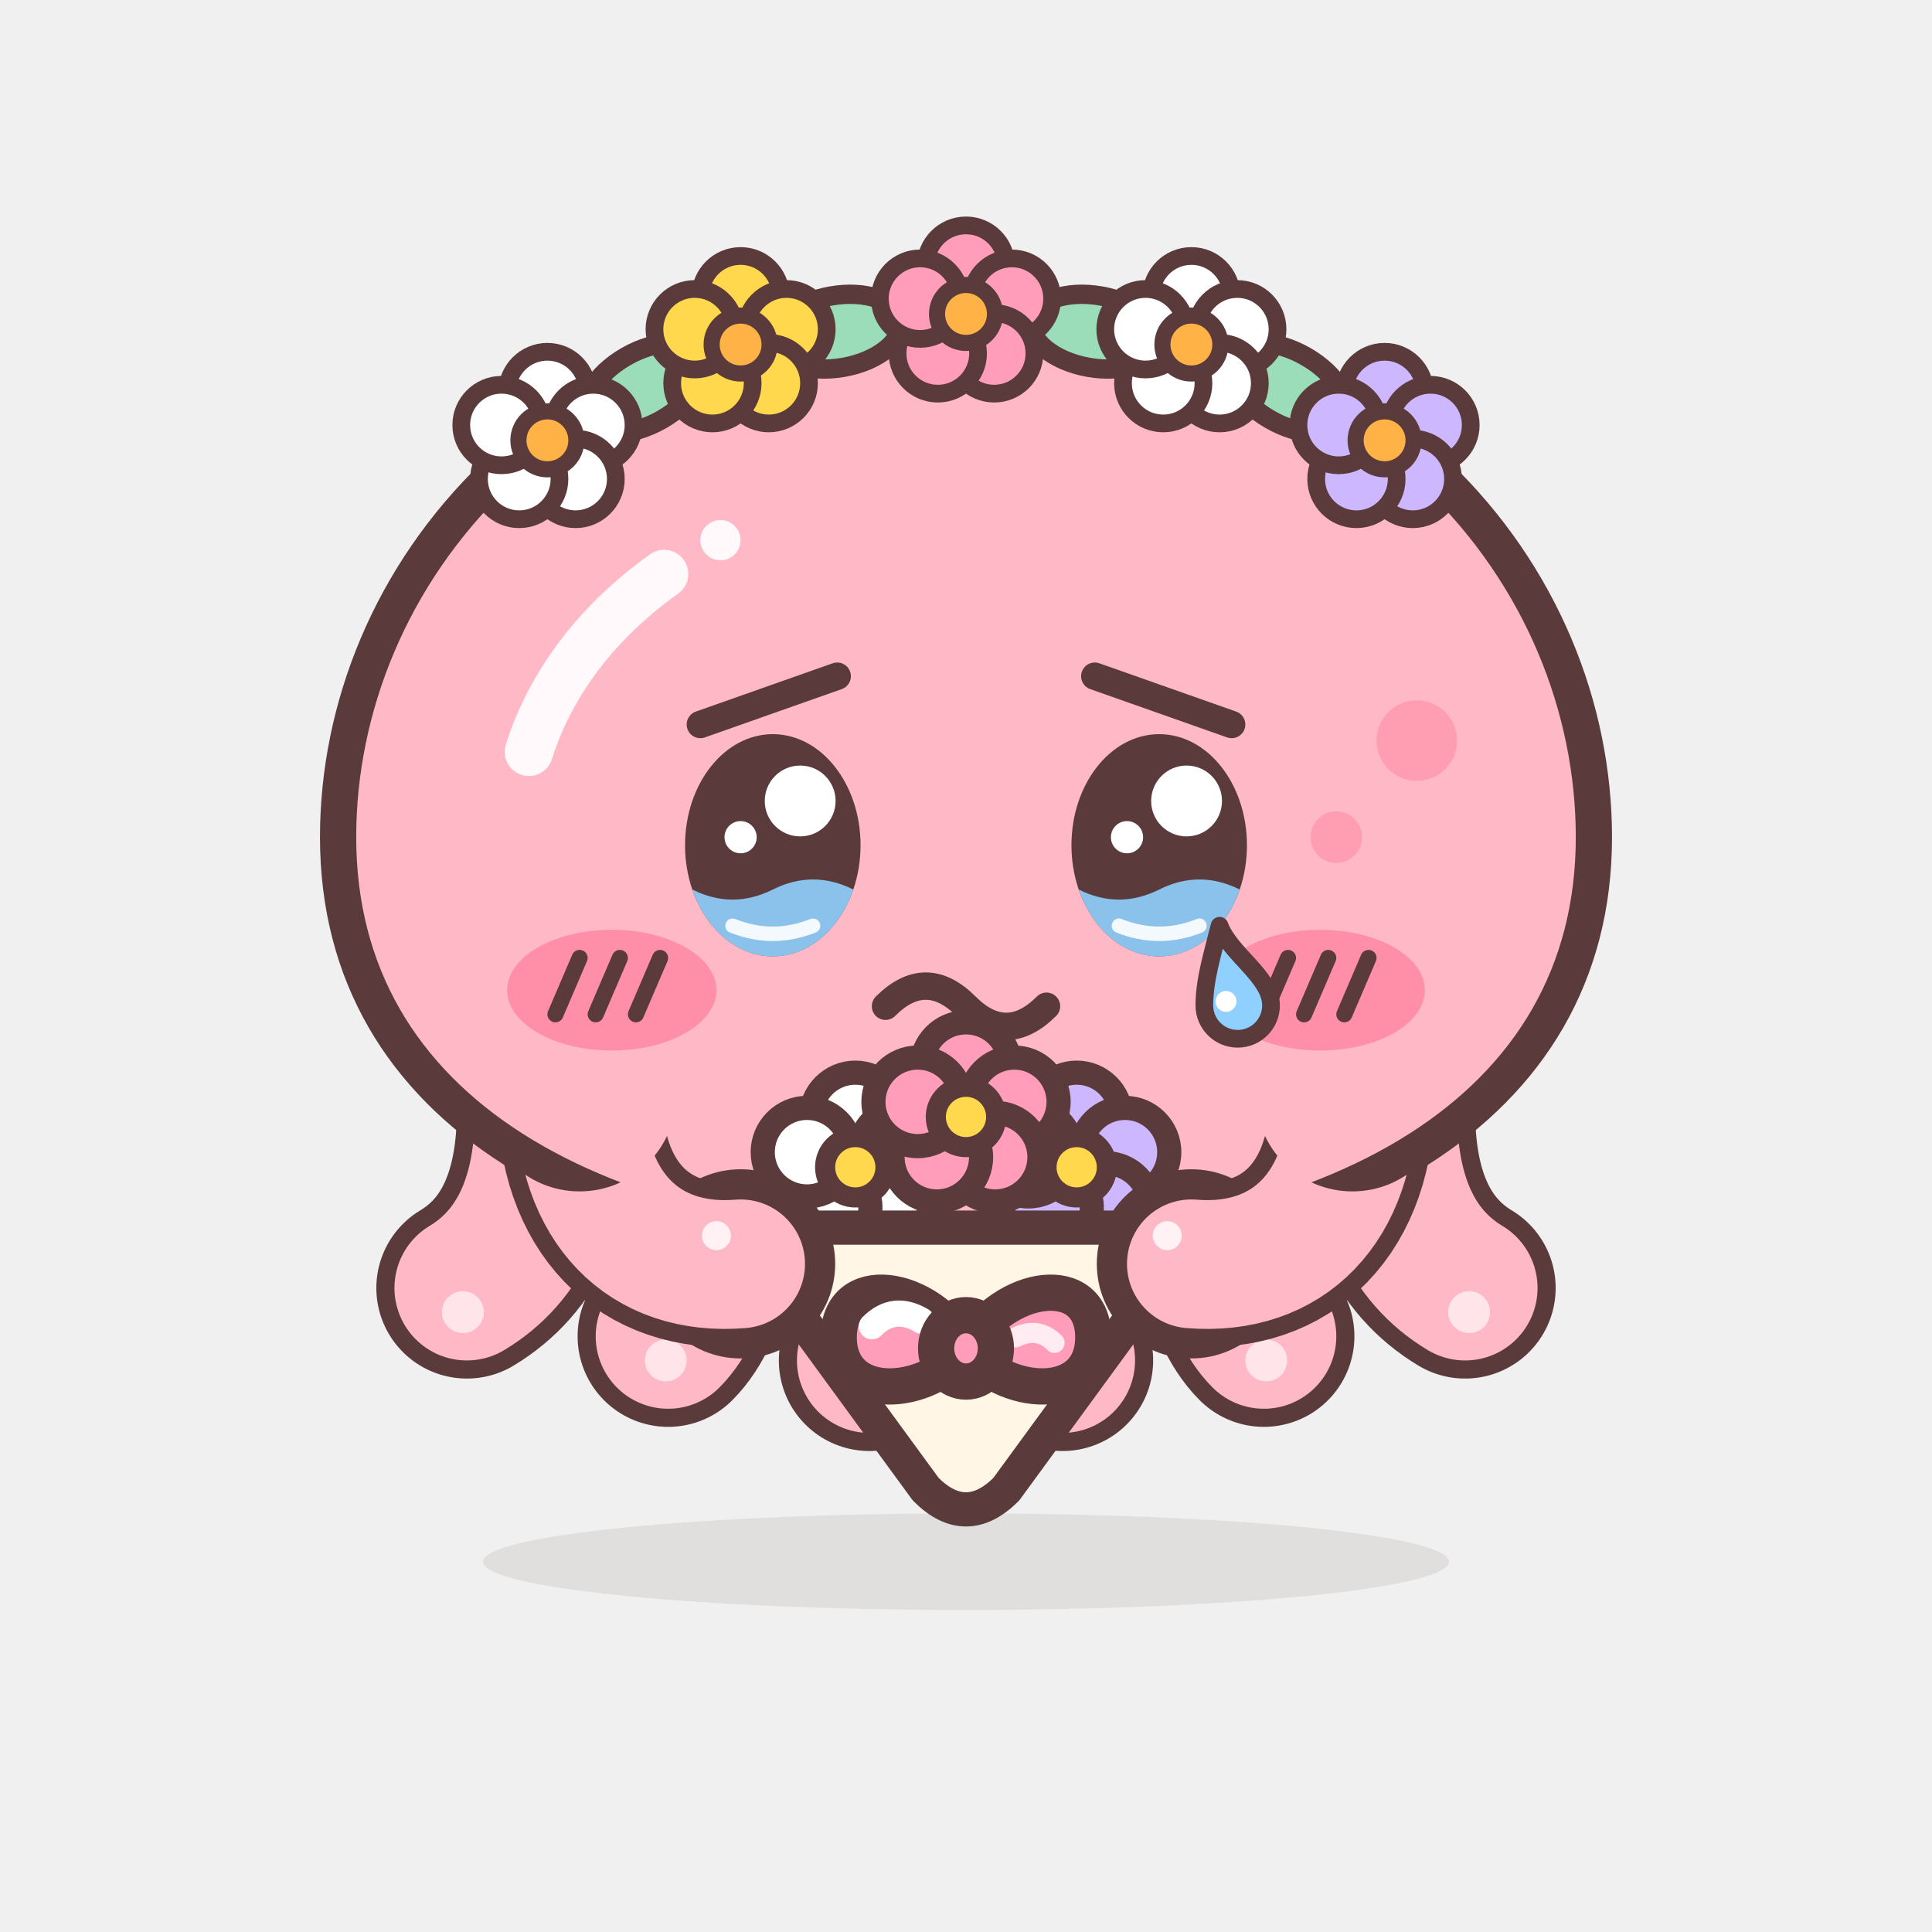
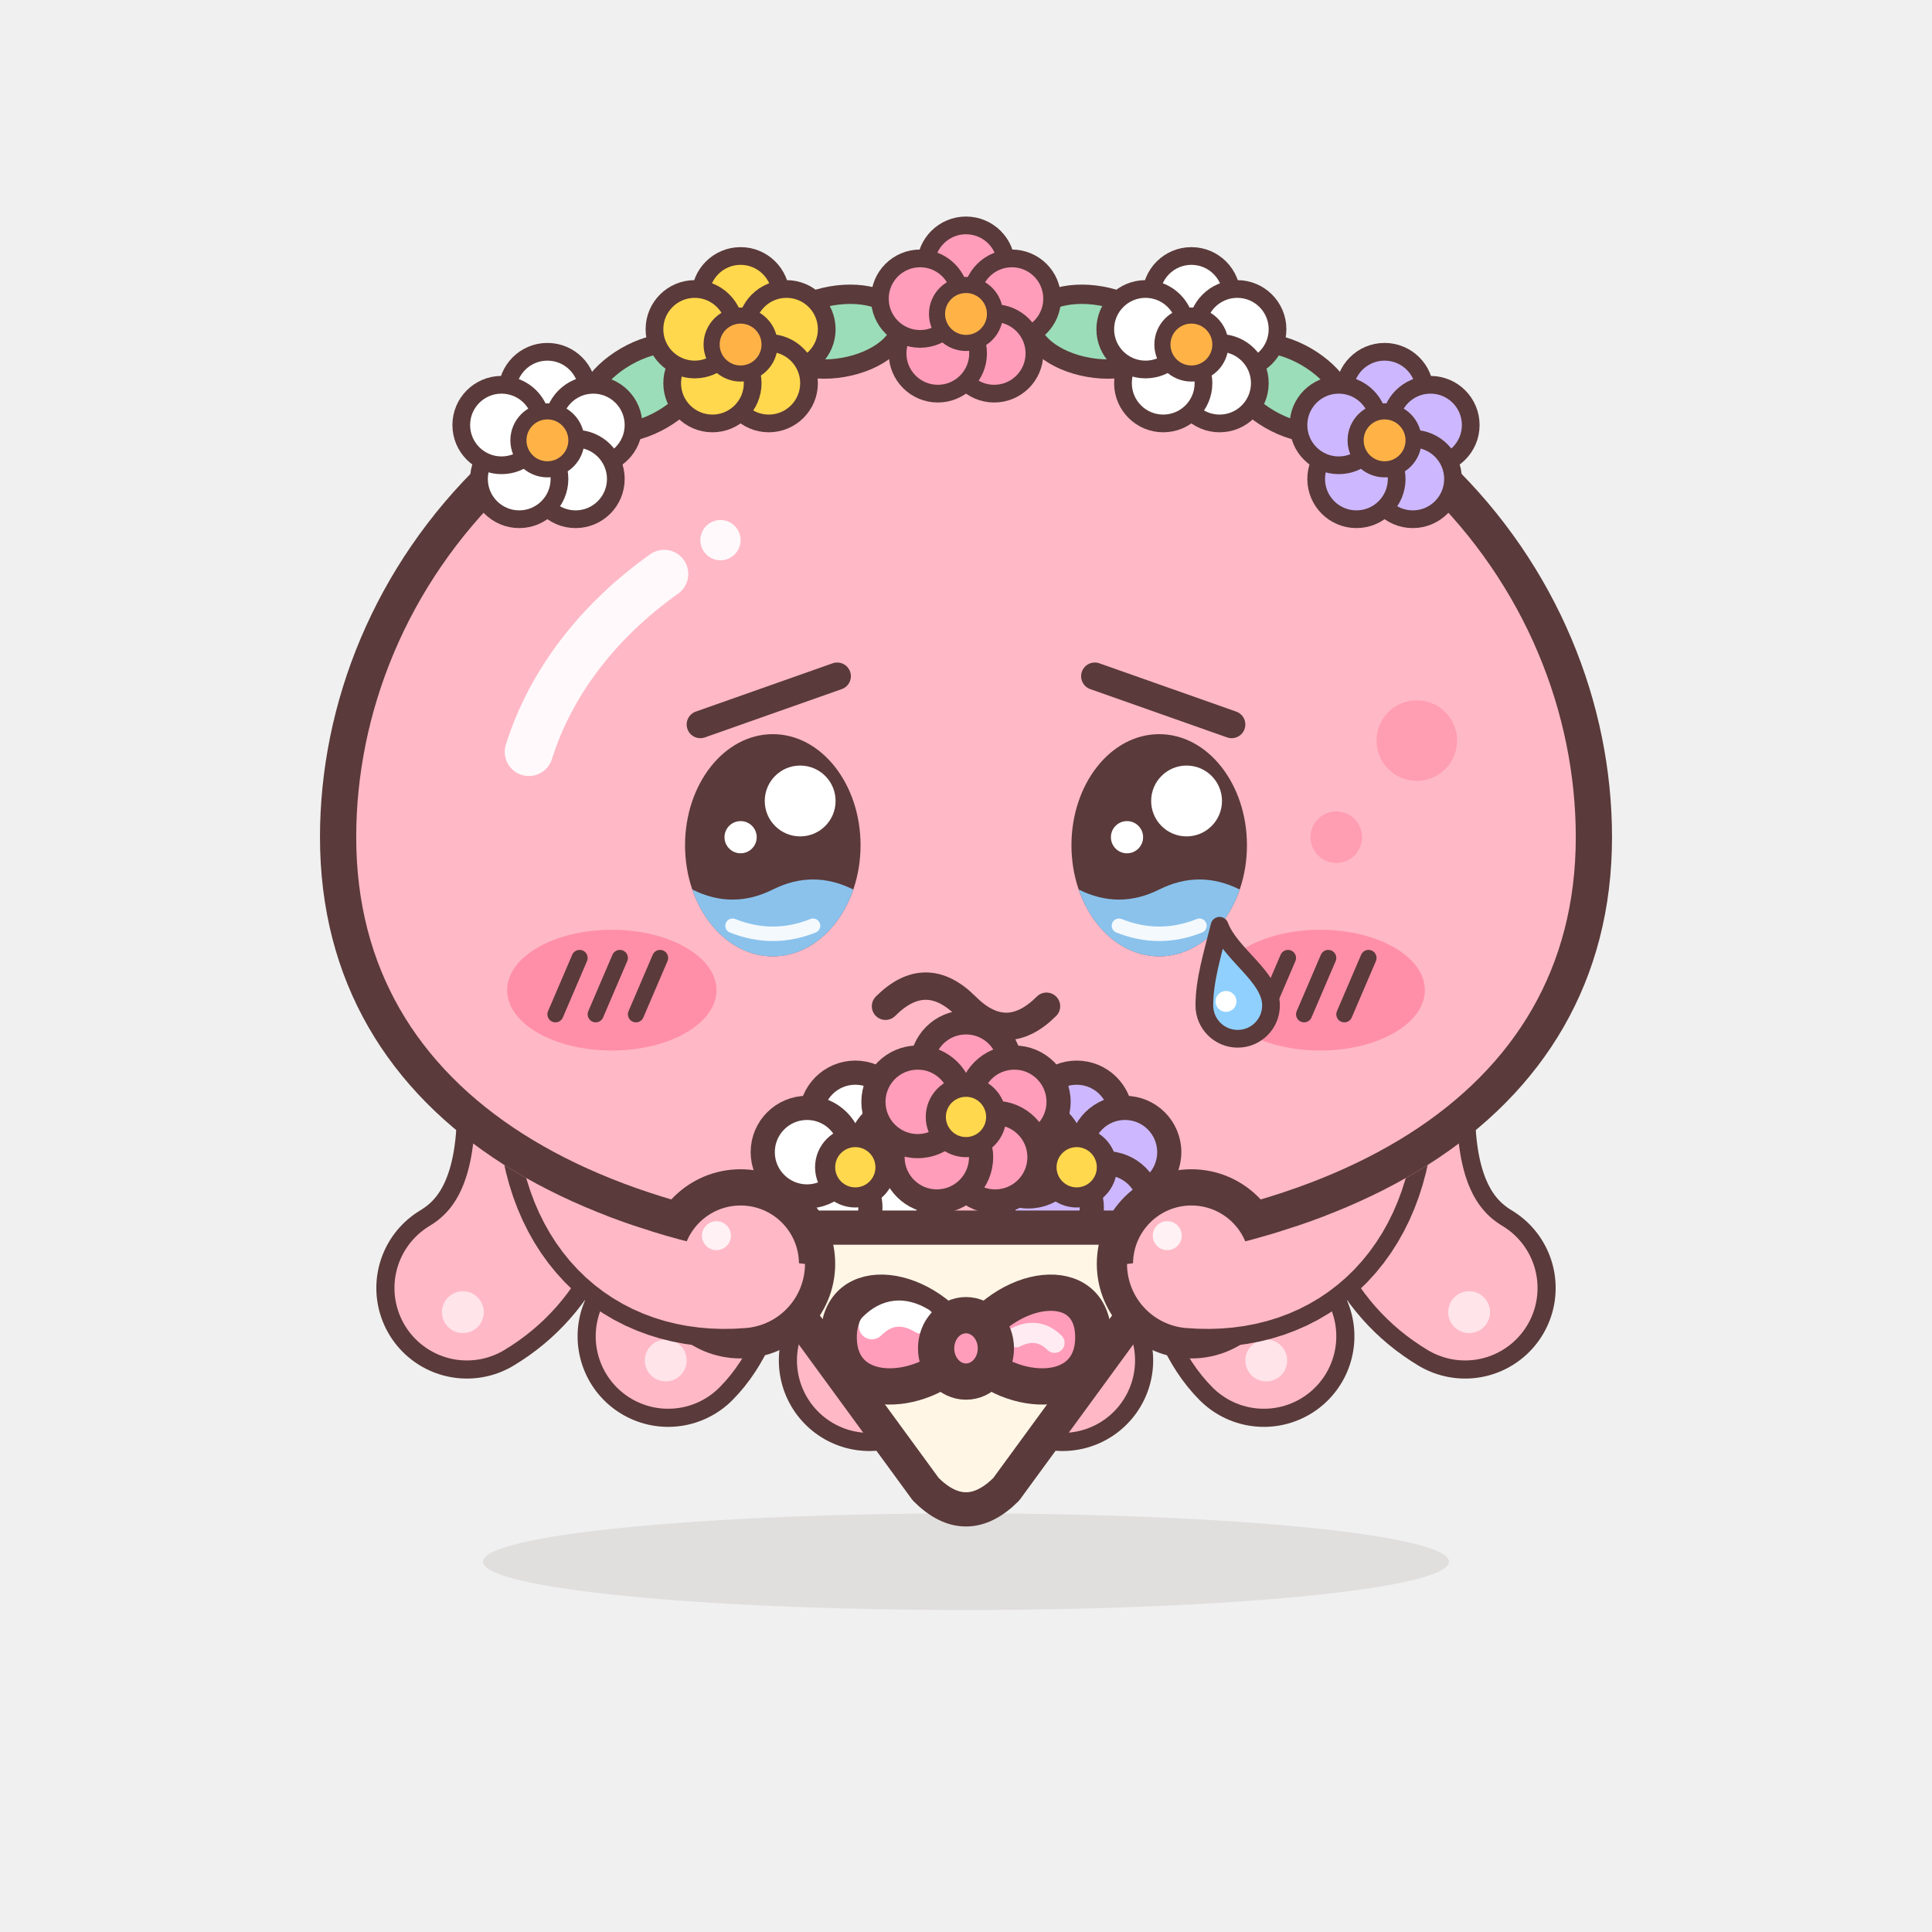
<svg xmlns="http://www.w3.org/2000/svg" viewBox="0 0 240 240" width="240" height="240">
  <defs>
    <clipPath id="INFP-head">
      <path d="M120 38 C 172 38, 198 72, 198 104 C 198 138, 166 156, 120 156 C 74 156, 42 138, 42 104 C 42 72, 68 38, 120 38 Z" />
    </clipPath>
  </defs>
  <ellipse cx="120" cy="194" rx="60" ry="6" fill="#5A3A3A" opacity="0.10" />
  <g fill="none" stroke-linecap="round" stroke-linejoin="round">
    <g stroke="#5A3A3A" stroke-width="22.5">
      <path d="M68 138 Q 68 154, 58 160" />
      <path d="M89 138 Q 89 160, 83 166" />
      <path d="M110 138 Q 110 163, 108 169" />
      <path d="M130 138 Q 130 163, 132 169" />
      <path d="M151 138 Q 151 160, 157 166" />
      <path d="M172 138 Q 172 154, 182 160" />
    </g>
    <g stroke="#FFB8C6" stroke-width="18">
      <path d="M68 138 Q 68 154, 58 160" />
      <path d="M89 138 Q 89 160, 83 166" />
      <path d="M110 138 Q 110 163, 108 169" />
      <path d="M130 138 Q 130 163, 132 169" />
      <path d="M151 138 Q 151 160, 157 166" />
      <path d="M172 138 Q 172 154, 182 160" />
    </g>
  </g>
  <g fill="none" stroke-linecap="round" stroke-linejoin="round">
    <g stroke="#5A3A3A" stroke-width="19.5" />
    <g stroke="#FFB8C6" stroke-width="15" />
  </g>
  <g fill="#FFE4EA">
    <circle cx="57.5" cy="163" r="2.6" />
    <circle cx="82.7" cy="169" r="2.6" />
    <circle cx="107.9" cy="172" r="2.6" />
    <circle cx="132.1" cy="172" r="2.6" />
    <circle cx="157.3" cy="169" r="2.6" />
    <circle cx="182.5" cy="163" r="2.6" />
  </g>
  <path d="M120 38 C 172 38, 198 72, 198 104 C 198 138, 166 156, 120 156 C 74 156, 42 138, 42 104 C 42 72, 68 38, 120 38 Z" fill="#FFB8C6" stroke="#5A3A3A" stroke-width="4.5" />
  <g fill="#FF9DB2">
    <circle cx="176" cy="92" r="5" />
    <circle cx="166" cy="104" r="3.2" />
  </g>
  <path d="M65.7 93.4 A 56 44 0 0 1 82.5 71.3" fill="none" stroke="#FFFFFF" stroke-width="6" stroke-linecap="round" opacity="0.92" />
  <circle cx="89.5" cy="67.1" r="2.5" fill="#FFFFFF" opacity="0.92" />
  <ellipse cx="80" cy="48.2" rx="8" ry="4.5" transform="rotate(-30 80 48.2)" fill="#9BDDB8" stroke="#5A3A3A" stroke-width="2.4" />
  <ellipse cx="104" cy="41.2" rx="8" ry="4.5" transform="rotate(-10 104 41.2)" fill="#9BDDB8" stroke="#5A3A3A" stroke-width="2.4" />
  <ellipse cx="136" cy="41.2" rx="8" ry="4.5" transform="rotate(10 136 41.2)" fill="#9BDDB8" stroke="#5A3A3A" stroke-width="2.4" />
  <ellipse cx="160" cy="48.2" rx="8" ry="4.5" transform="rotate(30 160 48.2)" fill="#9BDDB8" stroke="#5A3A3A" stroke-width="2.4" />
  <circle cx="68.0" cy="48.7" r="5" fill="#FFFFFF" stroke="#5A3A3A" stroke-width="2.2" />
  <circle cx="73.7" cy="52.8" r="5" fill="#FFFFFF" stroke="#5A3A3A" stroke-width="2.2" />
  <circle cx="71.5" cy="59.5" r="5" fill="#FFFFFF" stroke="#5A3A3A" stroke-width="2.2" />
  <circle cx="64.5" cy="59.5" r="5" fill="#FFFFFF" stroke="#5A3A3A" stroke-width="2.2" />
  <circle cx="62.3" cy="52.8" r="5" fill="#FFFFFF" stroke="#5A3A3A" stroke-width="2.2" />
  <circle cx="68" cy="54.7" r="3.6" fill="#FFB347" stroke="#5A3A3A" stroke-width="2" />
  <circle cx="92.0" cy="36.8" r="5" fill="#FFD84D" stroke="#5A3A3A" stroke-width="2.2" />
  <circle cx="97.7" cy="40.9" r="5" fill="#FFD84D" stroke="#5A3A3A" stroke-width="2.2" />
  <circle cx="95.5" cy="47.6" r="5" fill="#FFD84D" stroke="#5A3A3A" stroke-width="2.2" />
  <circle cx="88.5" cy="47.6" r="5" fill="#FFD84D" stroke="#5A3A3A" stroke-width="2.2" />
  <circle cx="86.3" cy="40.9" r="5" fill="#FFD84D" stroke="#5A3A3A" stroke-width="2.2" />
  <circle cx="92" cy="42.8" r="3.6" fill="#FFB347" stroke="#5A3A3A" stroke-width="2" />
  <circle cx="120.0" cy="33.0" r="5" fill="#FF9DBA" stroke="#5A3A3A" stroke-width="2.2" />
  <circle cx="125.7" cy="37.1" r="5" fill="#FF9DBA" stroke="#5A3A3A" stroke-width="2.2" />
  <circle cx="123.5" cy="43.9" r="5" fill="#FF9DBA" stroke="#5A3A3A" stroke-width="2.2" />
  <circle cx="116.5" cy="43.9" r="5" fill="#FF9DBA" stroke="#5A3A3A" stroke-width="2.2" />
  <circle cx="114.3" cy="37.1" r="5" fill="#FF9DBA" stroke="#5A3A3A" stroke-width="2.2" />
  <circle cx="120" cy="39.0" r="3.6" fill="#FFB347" stroke="#5A3A3A" stroke-width="2" />
  <circle cx="148.0" cy="36.8" r="5" fill="#FFFFFF" stroke="#5A3A3A" stroke-width="2.2" />
  <circle cx="153.7" cy="40.9" r="5" fill="#FFFFFF" stroke="#5A3A3A" stroke-width="2.2" />
  <circle cx="151.5" cy="47.6" r="5" fill="#FFFFFF" stroke="#5A3A3A" stroke-width="2.2" />
  <circle cx="144.5" cy="47.6" r="5" fill="#FFFFFF" stroke="#5A3A3A" stroke-width="2.2" />
  <circle cx="142.3" cy="40.9" r="5" fill="#FFFFFF" stroke="#5A3A3A" stroke-width="2.2" />
  <circle cx="148" cy="42.8" r="3.6" fill="#FFB347" stroke="#5A3A3A" stroke-width="2" />
  <circle cx="172.0" cy="48.7" r="5" fill="#CDB8FF" stroke="#5A3A3A" stroke-width="2.2" />
  <circle cx="177.7" cy="52.8" r="5" fill="#CDB8FF" stroke="#5A3A3A" stroke-width="2.2" />
  <circle cx="175.5" cy="59.5" r="5" fill="#CDB8FF" stroke="#5A3A3A" stroke-width="2.2" />
  <circle cx="168.5" cy="59.5" r="5" fill="#CDB8FF" stroke="#5A3A3A" stroke-width="2.2" />
  <circle cx="166.3" cy="52.8" r="5" fill="#CDB8FF" stroke="#5A3A3A" stroke-width="2.2" />
  <circle cx="172" cy="54.7" r="3.6" fill="#FFB347" stroke="#5A3A3A" stroke-width="2" />
  <ellipse cx="76" cy="123" rx="13" ry="7.5" fill="#FF8FA8" />
  <ellipse cx="164" cy="123" rx="13" ry="7.5" fill="#FF8FA8" />
  <path d="M72 119 l -3 7" fill="none" stroke="#5A3A3A" stroke-width="2" stroke-linecap="round" stroke-linejoin="round" />
  <path d="M77 119 l -3 7" fill="none" stroke="#5A3A3A" stroke-width="2" stroke-linecap="round" stroke-linejoin="round" />
  <path d="M82 119 l -3 7" fill="none" stroke="#5A3A3A" stroke-width="2" stroke-linecap="round" stroke-linejoin="round" />
  <path d="M160 119 l -3 7" fill="none" stroke="#5A3A3A" stroke-width="2" stroke-linecap="round" stroke-linejoin="round" />
  <path d="M165 119 l -3 7" fill="none" stroke="#5A3A3A" stroke-width="2" stroke-linecap="round" stroke-linejoin="round" />
  <path d="M170 119 l -3 7" fill="none" stroke="#5A3A3A" stroke-width="2" stroke-linecap="round" stroke-linejoin="round" />
  <path d="M87 90 L 104 84" fill="none" stroke="#5A3A3A" stroke-width="3.4" stroke-linecap="round" stroke-linejoin="round" />
  <path d="M153 90 L 136 84" fill="none" stroke="#5A3A3A" stroke-width="3.4" stroke-linecap="round" stroke-linejoin="round" />
  <ellipse cx="96" cy="105" rx="10.9" ry="13.8" fill="#5A3A3A" />
  <path d="M86.0 110.5 Q 91.0 113.0, 96.0 110.5 T 106.0 110.5 A 10.9 13.8 0 0 1 86.0 110.5 Z" fill="#8FD0FF" opacity="0.9" />
  <circle cx="99.4" cy="99.5" r="4.4" fill="#FFFFFF" />
  <circle cx="92" cy="104" r="2" fill="#FFFFFF" />
  <path d="M91 115.0 Q 96 117.0, 101 115.0" stroke="#FFFFFF" stroke-width="1.8" fill="none" stroke-linecap="round" opacity="0.9" />
  <ellipse cx="144" cy="105" rx="10.9" ry="13.8" fill="#5A3A3A" />
  <path d="M134.0 110.5 Q 139.0 113.0, 144.0 110.5 T 154.0 110.5 A 10.9 13.8 0 0 1 134.0 110.5 Z" fill="#8FD0FF" opacity="0.9" />
  <circle cx="147.4" cy="99.5" r="4.4" fill="#FFFFFF" />
  <circle cx="140" cy="104" r="2" fill="#FFFFFF" />
  <path d="M139 115.0 Q 144 117.0, 149 115.0" stroke="#FFFFFF" stroke-width="1.8" fill="none" stroke-linecap="round" opacity="0.9" />
  <path d="M151.5 115 C 152.85 118.6, 157.89 121.3, 157.89 124.9 A 4.14 4.14 0 0 1 149.61 124.9 C 149.61 121.75, 150.6 118.6, 151.5 115 Z" fill="#8FD0FF" stroke="#5A3A3A" stroke-width="2.2" stroke-linejoin="round" />
  <circle cx="152.3" cy="124.4" r="1.3" fill="#FFFFFF" />
  <path d="M110 125 Q 115 120, 120 125 Q 125 130, 130 125" fill="none" stroke="#5A3A3A" stroke-width="3.4" stroke-linecap="round" stroke-linejoin="round" />
  <g transform="translate(120 130) scale(1.25) translate(-120 -130)">
    <ellipse cx="102" cy="148" rx="7" ry="4" transform="rotate(-30 102 148)" fill="#9BDDB8" stroke="#5A3A3A" stroke-width="2.4" />
    <ellipse cx="138" cy="148" rx="7" ry="4" transform="rotate(30 138 148)" fill="#9BDDB8" stroke="#5A3A3A" stroke-width="2.4" />
    <circle cx="109.0" cy="137.0" r="4.4" fill="#FFFFFF" stroke="#5A3A3A" stroke-width="2.4" />
    <circle cx="113.8" cy="140.5" r="4.4" fill="#FFFFFF" stroke="#5A3A3A" stroke-width="2.4" />
    <circle cx="111.9" cy="146.0" r="4.4" fill="#FFFFFF" stroke="#5A3A3A" stroke-width="2.4" />
    <circle cx="106.1" cy="146.0" r="4.4" fill="#FFFFFF" stroke="#5A3A3A" stroke-width="2.4" />
    <circle cx="104.2" cy="140.5" r="4.4" fill="#FFFFFF" stroke="#5A3A3A" stroke-width="2.4" />
    <circle cx="109" cy="142" r="3" fill="#FFD84D" stroke="#5A3A3A" stroke-width="2" />
    <circle cx="131.0" cy="137.0" r="4.4" fill="#CDB8FF" stroke="#5A3A3A" stroke-width="2.4" />
    <circle cx="135.8" cy="140.5" r="4.4" fill="#CDB8FF" stroke="#5A3A3A" stroke-width="2.4" />
    <circle cx="133.9" cy="146.0" r="4.4" fill="#CDB8FF" stroke="#5A3A3A" stroke-width="2.4" />
    <circle cx="128.1" cy="146.0" r="4.4" fill="#CDB8FF" stroke="#5A3A3A" stroke-width="2.4" />
    <circle cx="126.2" cy="140.5" r="4.4" fill="#CDB8FF" stroke="#5A3A3A" stroke-width="2.4" />
    <circle cx="131" cy="142" r="3" fill="#FFD84D" stroke="#5A3A3A" stroke-width="2" />
    <circle cx="120.0" cy="132.0" r="4.4" fill="#FF9DBA" stroke="#5A3A3A" stroke-width="2.4" />
    <circle cx="124.8" cy="135.5" r="4.4" fill="#FF9DBA" stroke="#5A3A3A" stroke-width="2.4" />
    <circle cx="122.9" cy="141.0" r="4.4" fill="#FF9DBA" stroke="#5A3A3A" stroke-width="2.4" />
    <circle cx="117.1" cy="141.0" r="4.4" fill="#FF9DBA" stroke="#5A3A3A" stroke-width="2.4" />
    <circle cx="115.2" cy="135.5" r="4.4" fill="#FF9DBA" stroke="#5A3A3A" stroke-width="2.4" />
    <circle cx="120" cy="137" r="3" fill="#FFD84D" stroke="#5A3A3A" stroke-width="2" />
    <path d="M97 148 L 143 148 L 124 174 Q 120 178, 116 174 Z" fill="#FFF6E6" stroke="#5A3A3A" stroke-width="3.4" stroke-linejoin="round" />
    <g transform="translate(120 160) rotate(0) scale(0.55)" stroke="#5A3A3A" stroke-width="6.55" stroke-linejoin="round">
      <path d="M0 0 C -7 -12, -23 -14, -23 -2 C -23 10, -7 9, 0 0 Z" fill="#FF9DBA" />
      <path d="M0 0 C -7 -12, -23 -14, -23 -2 C -23 10, -7 9, 0 0 Z" fill="#FF9DBA" transform="scale(-1 1)" />
      <path d="M-17 -4 Q -13 -8, -8 -5" fill="none" stroke="#FFFFFF" stroke-width="4.73" stroke-linecap="round" />
      <path d="M9 -2 Q 13 -4, 16 -1" fill="none" stroke="#FFFFFF" stroke-width="3.64" stroke-linecap="round" opacity="0.8" />
      <ellipse cx="0" cy="0" rx="5.4" ry="6" fill="#FF9DBA" />
    </g>
  </g>
  <mask id="INFP-arms" maskUnits="userSpaceOnUse" x="0" y="0" width="240" height="240">
    <rect width="240" height="240" fill="#fff" />
-     <circle cx="72.0" cy="136.0" r="12" fill="#000" />
-     <circle cx="168.0" cy="136.0" r="12" fill="#000" />
+     <path d="M120 38 C 172 38, 198 72, 198 104 C 198 138, 166 156, 120 156 C 74 156, 42 138, 42 104 C 42 72, 68 38, 120 38 Z" fill="#000" stroke="#000" stroke-width="4.5" />
  </mask>
-   <g mask="url(#INFP-arms)">
-     <g stroke="#5A3A3A" stroke-width="20.5" fill="none" stroke-linecap="round">
-       <path d="M72 136 C 72 150, 80 158, 92 157" />
-       <path d="M168 136 C 168 150, 160 158, 148 157" />
-     </g>
-     <circle cx="92.0" cy="157.0" r="11.75" fill="#5A3A3A" />
-     <circle cx="148.0" cy="157.0" r="11.75" fill="#5A3A3A" />
-     <g stroke="#FFB8C6" stroke-width="16" fill="none" stroke-linecap="round">
-       <path d="M72 136 C 72 150, 80 158, 92 157" />
-       <path d="M168 136 C 168 150, 160 158, 148 157" />
-     </g>
-     <circle cx="92.0" cy="157.0" r="7.25" fill="#FFB8C6" />
-     <circle cx="148.0" cy="157.0" r="7.25" fill="#FFB8C6" />
-     <circle cx="89.0" cy="153.5" r="1.8" fill="#FFFFFF" opacity="0.8" />
-     <circle cx="145.0" cy="153.5" r="1.8" fill="#FFFFFF" opacity="0.8" />
+   <g mask="url(#INFP-arms)" stroke="#5A3A3A" stroke-width="20.5" fill="none" stroke-linecap="round">
+     <path d="M72 136 C 72 150, 80 158, 92 157" />
+     <path d="M168 136 C 168 150, 160 158, 148 157" />
  </g>
+   <circle cx="92.0" cy="157.0" r="11.75" fill="#5A3A3A" />
+   <circle cx="148.0" cy="157.0" r="11.75" fill="#5A3A3A" />
+   <g mask="url(#INFP-arms)" stroke="#FFB8C6" stroke-width="16" fill="none" stroke-linecap="round">
+     <path d="M72 136 C 72 150, 80 158, 92 157" />
+     <path d="M168 136 C 168 150, 160 158, 148 157" />
+   </g>
+   <circle cx="92.0" cy="157.0" r="7.25" fill="#FFB8C6" />
+   <circle cx="148.0" cy="157.0" r="7.25" fill="#FFB8C6" />
+   <circle cx="89.0" cy="153.5" r="1.8" fill="#FFFFFF" opacity="0.8" />
+   <circle cx="145.0" cy="153.5" r="1.8" fill="#FFFFFF" opacity="0.8" />
</svg>
